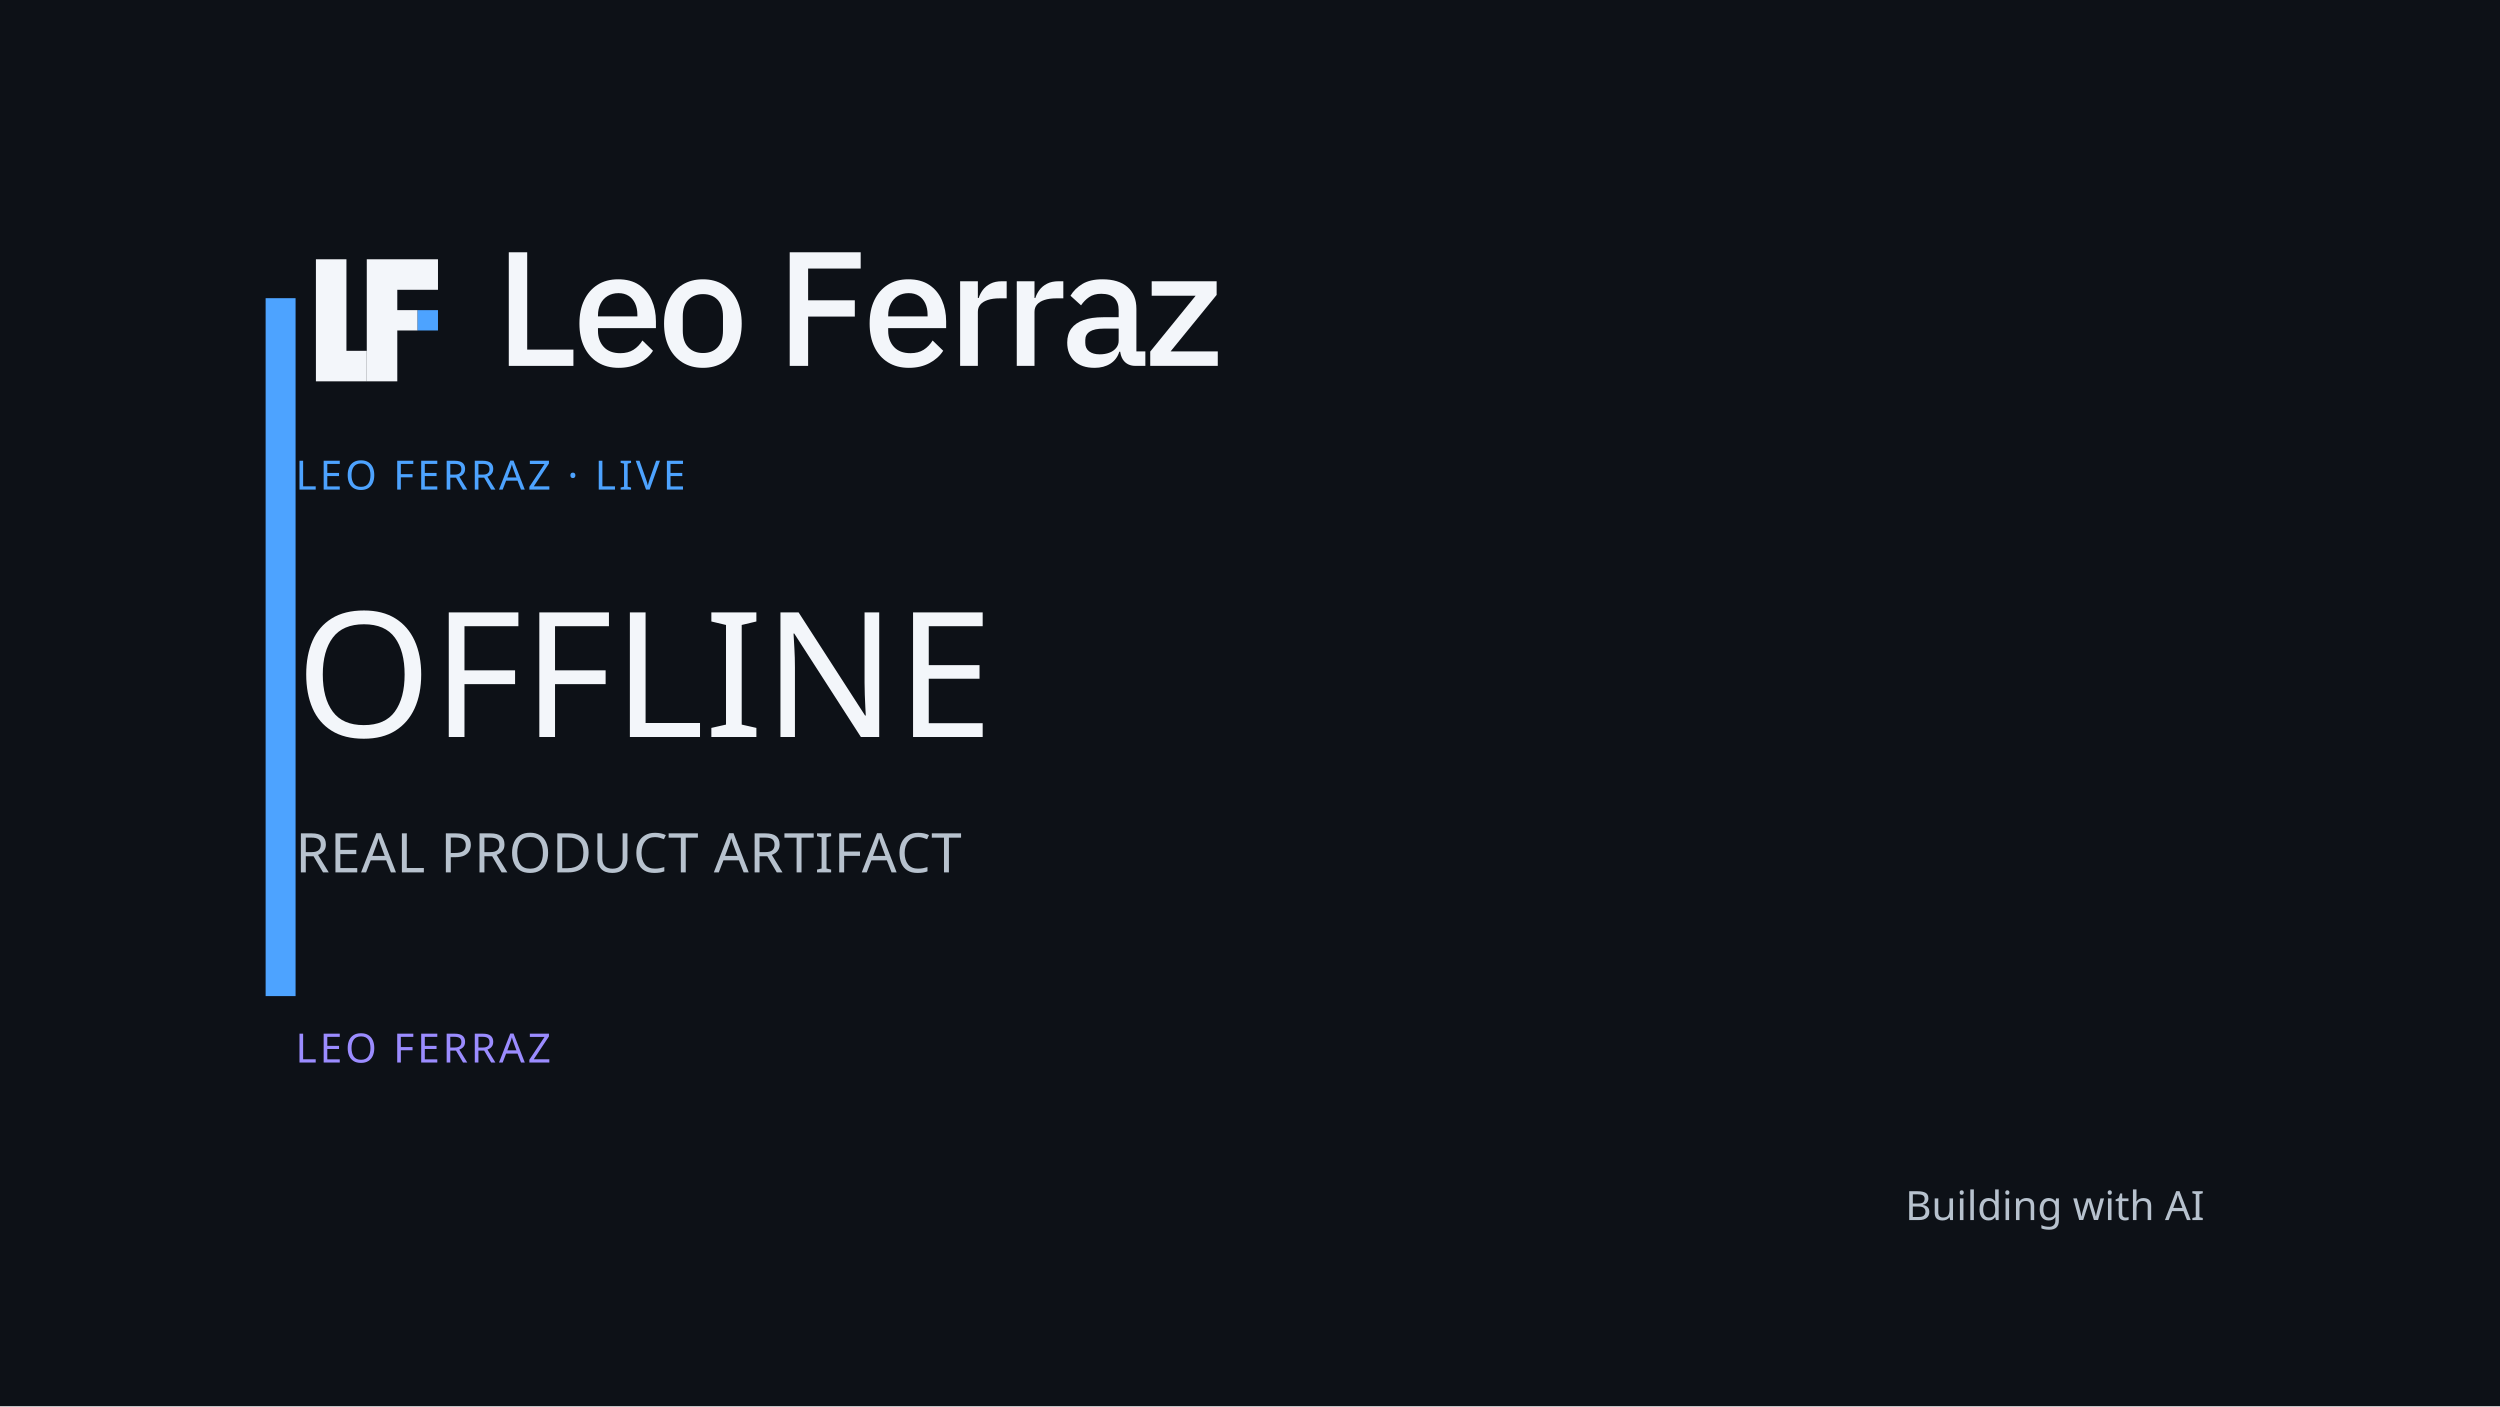
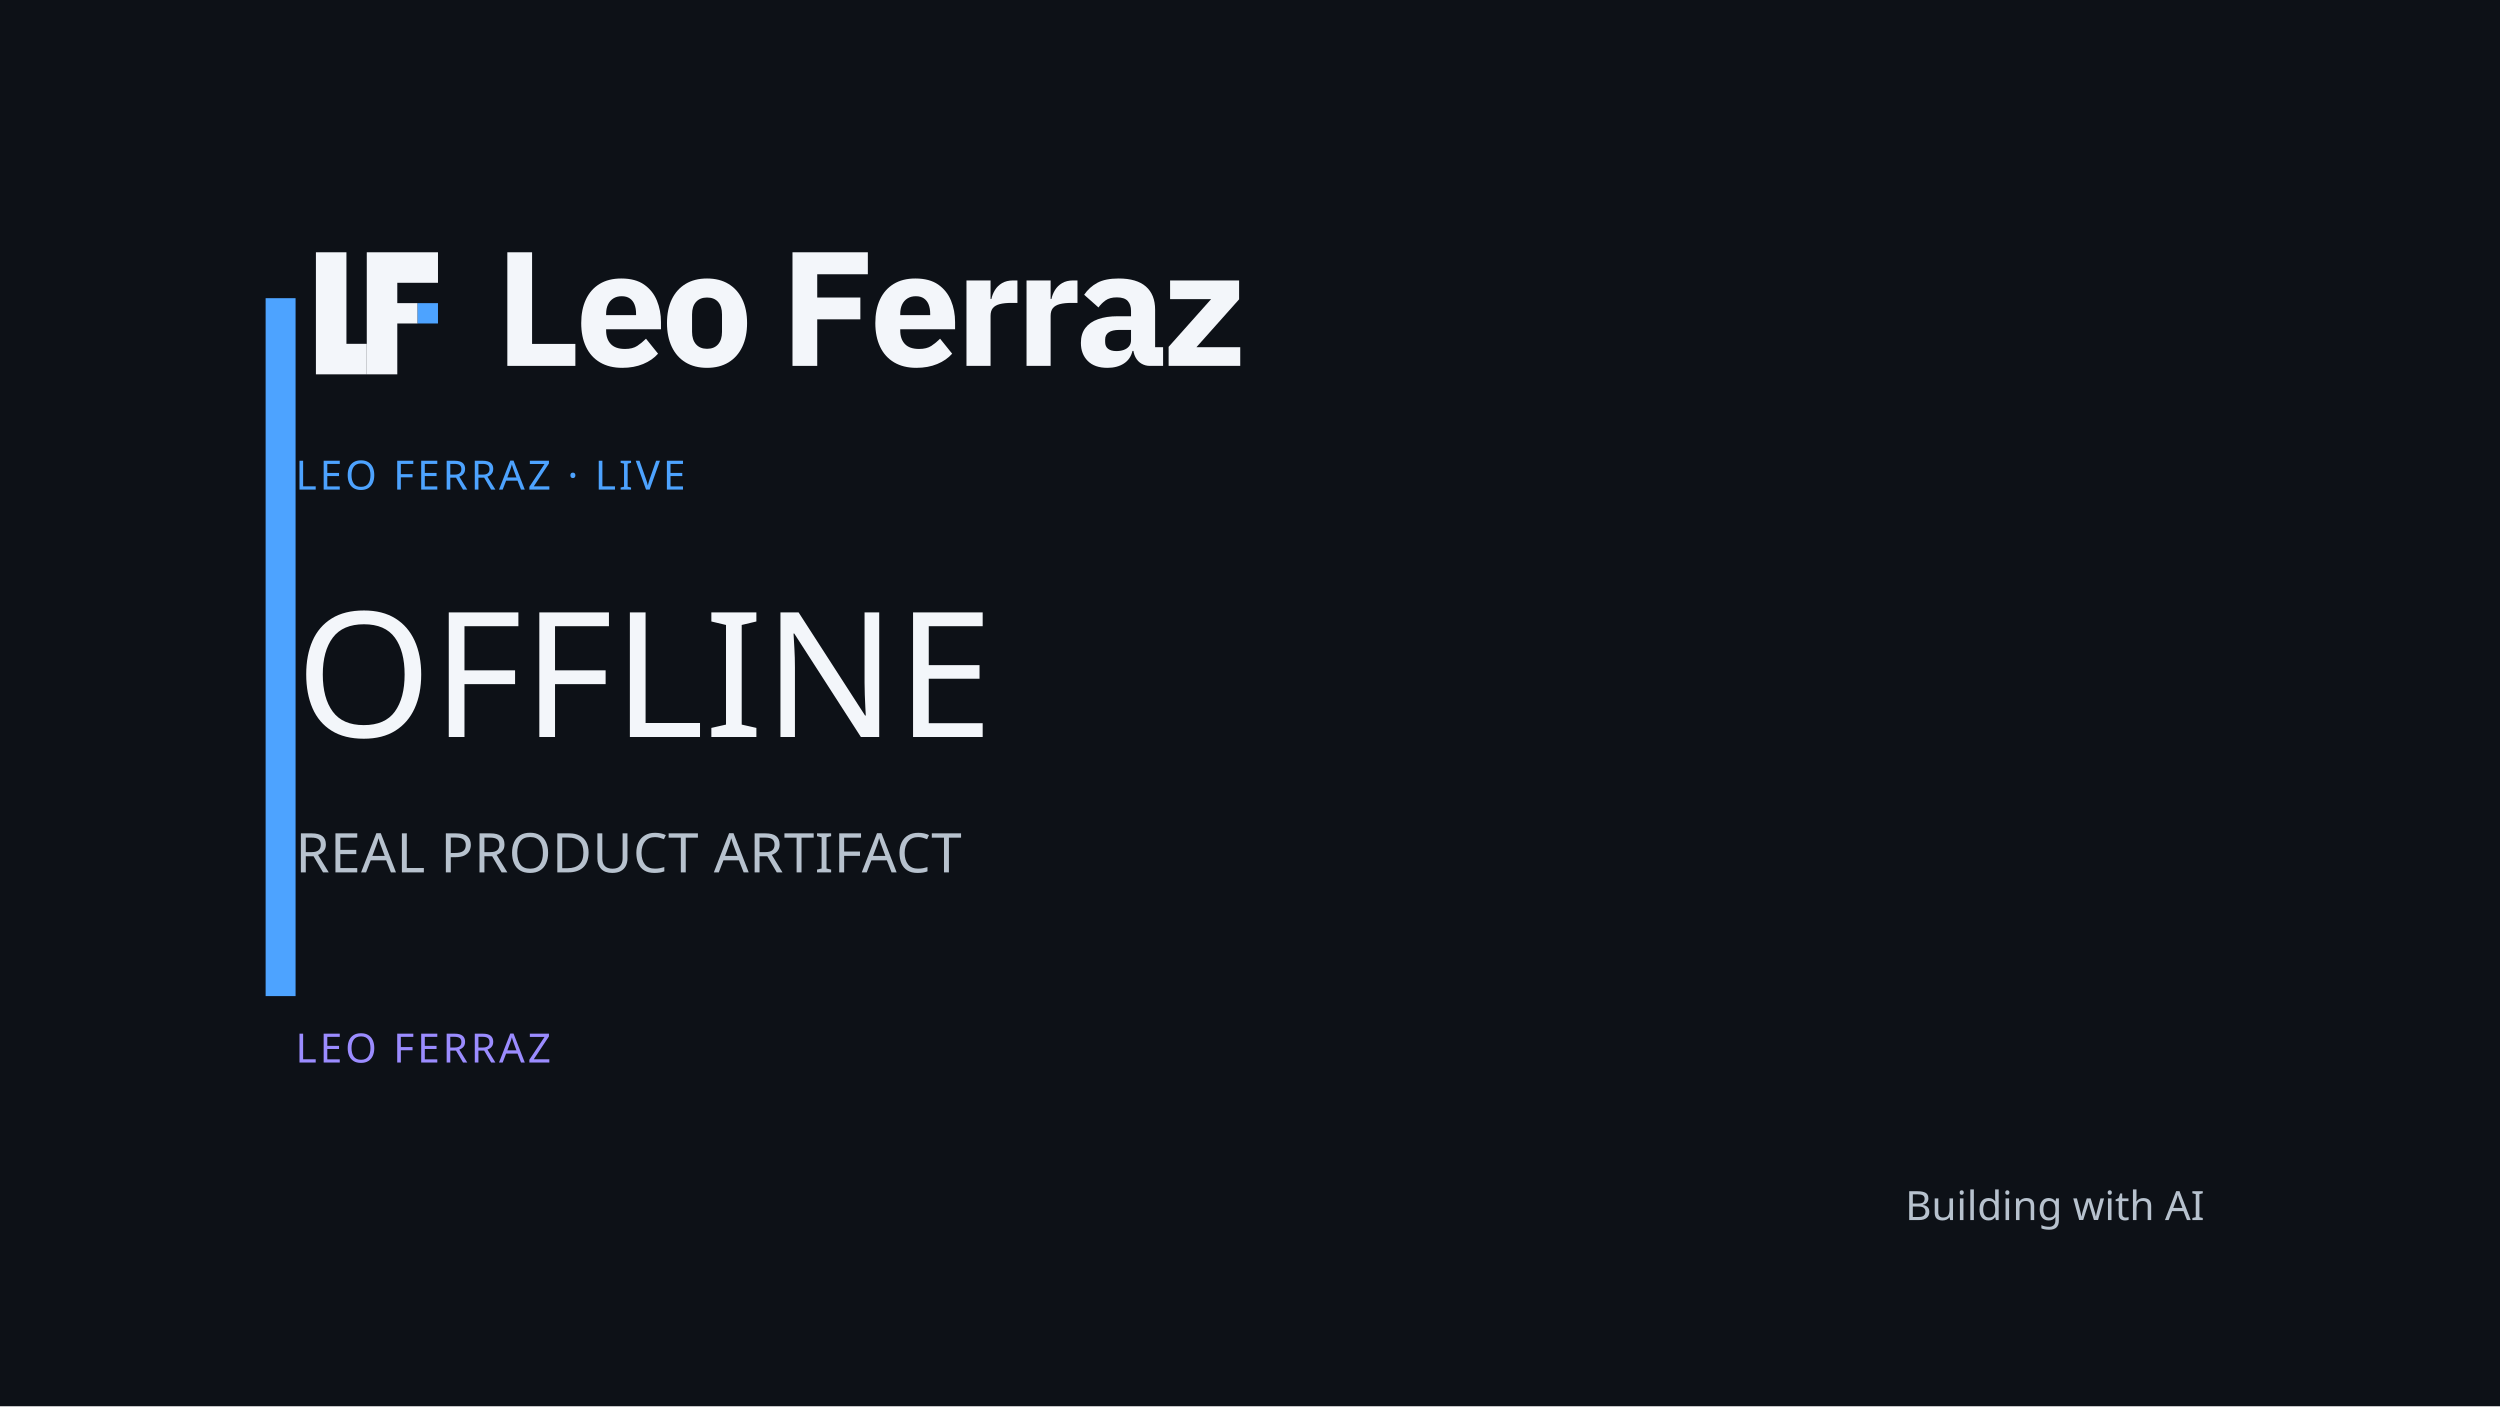
<svg xmlns="http://www.w3.org/2000/svg" viewBox="0 0 1920 1080" width="1920" height="1080" role="img" aria-labelledby="title">
  <rect width="1920" height="1080" fill="#0D1117" />
  <rect x="204" y="229" width="23" height="536" fill="#4DA3FF" />
-   <g data-mark="constructed-lf" transform="translate(227 183.5) scale(1.953)">
+   <g data-mark="constructed-lf" transform="translate(227 178.125) scale(1.953)">
    <path d="M8 8H20V44H28V56H8Z" fill="#F3F6FA" />
    <path d="M28 8H56V20H40V28H48V36H40V56H28Z" fill="#F3F6FA" />
    <rect x="48" y="28" width="8" height="8" fill="#4DA3FF" />
  </g>
-   <path d="M440.38 281L390.75 281L390.75 193.75L404.88 193.75L404.88 268.5L440.38 268.5Z" fill="#F3F6FA" />
-   <path d="M475.13 282.5Q465.88 282.5 459.13 278.31Q452.38 274.13 448.69 266.5Q445 258.88 445 248.5Q445 238.13 448.63 230.56Q452.25 223 458.88 218.75Q465.5 214.5 474.75 214.5Q484.38 214.5 490.81 218.81Q497.25 223.13 500.5 230.5Q503.75 237.88 503.75 246.88L503.75 252L459.25 252L459.25 254.13Q459.25 261.63 463.69 266.44Q468.13 271.25 476.38 271.25Q482.38 271.25 486.5 268.63Q490.63 266 493.38 261.5L501.5 269.38Q497.75 275.25 490.94 278.88Q484.13 282.5 475.13 282.5ZM475 225.13Q470.25 225.13 466.69 227.31Q463.13 229.5 461.19 233.31Q459.25 237.13 459.25 242.13L459.25 243L489.5 243L489.5 241.75Q489.5 236.75 487.75 233Q486 229.25 482.75 227.19Q479.5 225.13 475 225.13Z" fill="#F3F6FA" />
-   <path d="M539.88 282.5Q530.75 282.5 524.06 278.31Q517.38 274.13 513.69 266.5Q510 258.88 510 248.5Q510 238.13 513.69 230.5Q517.38 222.88 524.06 218.69Q530.75 214.5 539.88 214.5Q548.88 214.5 555.56 218.69Q562.25 222.88 565.94 230.5Q569.63 238.13 569.63 248.5Q569.63 258.88 565.94 266.5Q562.25 274.13 555.56 278.31Q548.88 282.5 539.88 282.5ZM539.88 271.13Q546.88 271.13 551.06 266.81Q555.25 262.5 555.25 254L555.25 243Q555.25 234.5 551.06 230.19Q546.88 225.88 539.88 225.88Q533 225.88 528.69 230.19Q524.38 234.5 524.38 243L524.38 254Q524.38 262.5 528.69 266.81Q533 271.13 539.88 271.13Z" fill="#F3F6FA" />
-   <path d="M620.63 281L606.5 281L606.5 193.75L661 193.75L661 206.25L620.63 206.25L620.63 230.63L656.5 230.63L656.5 243.13L620.63 243.13Z" fill="#F3F6FA" />
-   <path d="M698 282.5Q688.75 282.5 682 278.31Q675.25 274.13 671.56 266.5Q667.88 258.88 667.88 248.5Q667.88 238.13 671.5 230.56Q675.13 223 681.75 218.75Q688.38 214.5 697.63 214.5Q707.25 214.5 713.69 218.81Q720.13 223.13 723.38 230.5Q726.63 237.88 726.63 246.88L726.63 252L682.13 252L682.13 254.13Q682.13 261.63 686.56 266.44Q691 271.25 699.25 271.25Q705.25 271.25 709.38 268.63Q713.5 266 716.25 261.5L724.38 269.38Q720.63 275.25 713.81 278.88Q707 282.5 698 282.5ZM697.88 225.13Q693.13 225.13 689.56 227.31Q686 229.5 684.06 233.31Q682.13 237.13 682.13 242.13L682.13 243L712.38 243L712.38 241.75Q712.38 236.75 710.63 233Q708.88 229.25 705.63 227.19Q702.38 225.13 697.88 225.13Z" fill="#F3F6FA" />
-   <path d="M751 281L737.38 281L737.38 216L751 216L751 228.88L751.63 228.88Q752.63 225.63 754.81 222.69Q757 219.75 760.63 217.88Q764.25 216 769.5 216L773.13 216L773.13 229.13L767.75 229.13Q762.38 229.13 758.63 230.38Q754.88 231.63 752.94 233.88Q751 236.13 751 239.5Z" fill="#F3F6FA" />
-   <path d="M794.5 281L780.88 281L780.88 216L794.5 216L794.5 228.88L795.13 228.88Q796.13 225.63 798.31 222.69Q800.5 219.75 804.13 217.88Q807.75 216 813 216L816.63 216L816.63 229.13L811.25 229.13Q805.88 229.13 802.13 230.38Q798.38 231.63 796.44 233.88Q794.5 236.13 794.5 239.5Z" fill="#F3F6FA" />
-   <path d="M879.63 281L872 281Q868.25 281 865.56 279.31Q862.88 277.63 861.5 274.5Q860.13 271.38 860.13 267.13L860.13 266L864 270.13L859.63 270.13Q857.75 276.13 852.75 279.31Q847.75 282.5 840.63 282.5Q830.63 282.5 825.13 277.25Q819.63 272 819.63 263.13Q819.63 256.63 822.81 252.31Q826 248 832.13 245.81Q838.25 243.63 847.38 243.63L859.13 243.63L859.13 238.13Q859.13 232.25 855.88 228.94Q852.63 225.63 845.75 225.63Q840.13 225.63 836.44 228.19Q832.75 230.75 830.25 234.5L822.13 227.13Q825.38 221.63 831.31 218.06Q837.25 214.5 846.63 214.5Q859.13 214.5 865.94 220.44Q872.75 226.38 872.75 237.25L872.75 269.88L879.63 269.88ZM859.13 252.38L847.63 252.38Q840.5 252.38 837 254.63Q833.5 256.88 833.5 261.13L833.5 263.38Q833.5 267.63 836.5 269.88Q839.5 272.13 844.5 272.13Q848.75 272.13 852 270.88Q855.25 269.63 857.19 267.25Q859.13 264.88 859.13 261.75Z" fill="#F3F6FA" />
-   <path d="M935.25 281L883.38 281L883.38 270L918.25 227.13L884.5 227.13L884.5 216L934.38 216L934.38 226.5L899 269.88L935.25 269.88Z" fill="#F3F6FA" />
+   <path d="M441.88 281L389.63 281L389.63 193.75L408.63 193.75L408.63 264.13L441.88 264.13Z" fill="#F3F6FA" />
+   <path d="M477.88 282.5Q467.88 282.5 460.81 278.31Q453.75 274.13 450.06 266.38Q446.38 258.63 446.38 248.13Q446.38 237.75 449.94 230.06Q453.5 222.38 460.38 218.13Q467.25 213.88 477.13 213.88Q488 213.88 494.69 218.56Q501.38 223.25 504.5 230.88Q507.63 238.5 507.63 247.38L507.63 252.88L465.5 252.88L465.5 253.88Q465.5 260.38 469.06 264.19Q472.63 268 480 268Q485.88 268 489.44 265.63Q493 263.25 496.13 260.13L505.38 271.63Q501 276.63 493.94 279.56Q486.88 282.5 477.88 282.5ZM477.5 227.5Q473.75 227.5 471.06 229.19Q468.38 230.88 466.94 233.88Q465.5 236.88 465.5 241L465.5 242L488.5 242L488.5 240.88Q488.5 236.88 487.31 233.88Q486.13 230.88 483.69 229.19Q481.25 227.5 477.5 227.5Z" fill="#F3F6FA" />
+   <path d="M543 282.5Q533.38 282.5 526.5 278.31Q519.63 274.13 515.94 266.38Q512.25 258.63 512.25 248.13Q512.25 237.5 515.94 229.88Q519.63 222.25 526.5 218.06Q533.38 213.88 543 213.88Q552.63 213.88 559.5 218.06Q566.38 222.25 570.06 229.88Q573.75 237.5 573.75 248.13Q573.75 258.63 570.06 266.38Q566.38 274.13 559.5 278.31Q552.63 282.5 543 282.5ZM543 267.88Q548.5 267.88 551.5 264.44Q554.5 261 554.5 254.88L554.5 241.5Q554.5 235.25 551.5 231.88Q548.5 228.5 543 228.5Q537.63 228.5 534.56 231.88Q531.5 235.25 531.5 241.5L531.5 254.88Q531.5 261 534.56 264.44Q537.63 267.88 543 267.88Z" fill="#F3F6FA" />
+   <path d="M627.63 281L608.63 281L608.63 193.75L666.5 193.75L666.5 210.63L627.63 210.63L627.63 228.5L660.75 228.5L660.75 245.25L627.63 245.25Z" fill="#F3F6FA" />
+   <path d="M703.75 282.5Q693.75 282.5 686.69 278.31Q679.63 274.13 675.94 266.38Q672.25 258.63 672.25 248.13Q672.25 237.75 675.81 230.06Q679.38 222.38 686.25 218.13Q693.13 213.88 703 213.88Q713.88 213.88 720.56 218.56Q727.25 223.25 730.38 230.88Q733.5 238.5 733.5 247.38L733.5 252.88L691.38 252.88L691.38 253.88Q691.38 260.38 694.94 264.19Q698.5 268 705.88 268Q711.75 268 715.31 265.63Q718.88 263.25 722 260.13L731.25 271.63Q726.88 276.63 719.81 279.56Q712.75 282.5 703.75 282.5ZM703.38 227.5Q699.63 227.5 696.94 229.19Q694.25 230.88 692.81 233.88Q691.38 236.88 691.38 241L691.38 242L714.38 242L714.38 240.88Q714.38 236.88 713.19 233.88Q712 230.88 709.56 229.19Q707.13 227.5 703.38 227.5Z" fill="#F3F6FA" />
+   <path d="M760.75 281L742.25 281L742.25 215.38L760.75 215.38L760.75 229.63L761.38 229.63Q762.13 226 764.13 222.75Q766.13 219.5 769.56 217.44Q773 215.38 778.13 215.38L781.38 215.38L781.38 232.63L776.75 232.63Q771.38 232.63 767.81 233.56Q764.25 234.5 762.5 236.63Q760.75 238.75 760.75 242.63Z" fill="#F3F6FA" />
+   <path d="M806.88 281L788.38 281L788.38 215.38L806.88 215.38L806.88 229.63L807.5 229.63Q808.25 226 810.25 222.75Q812.25 219.5 815.69 217.44Q819.13 215.38 824.25 215.38L827.5 215.38L827.5 232.63L822.88 232.63Q817.5 232.63 813.94 233.56Q810.38 234.5 808.63 236.63Q806.88 238.75 806.88 242.63Z" fill="#F3F6FA" />
+   <path d="M893.25 281L883 281Q879.63 281 876.69 279.31Q873.75 277.63 872 274.31Q870.25 271 870.25 266.38L870.25 264.75L874.25 269.5L869.75 269.5Q868.25 275.88 863.13 279.19Q858 282.5 850.5 282.5Q840.63 282.5 835.38 277.19Q830.13 271.88 830.13 263.38Q830.13 256.38 833.56 251.88Q837 247.38 843.31 245.13Q849.63 242.88 858.25 242.88L868.63 242.88L868.63 238.75Q868.63 234 866.13 231.19Q863.63 228.38 857.75 228.38Q852.25 228.38 849 230.75Q845.75 233.13 843.63 236.13L832.63 226.38Q836.63 220.5 842.75 217.19Q848.88 213.88 859.13 213.88Q873 213.88 880.06 220.06Q887.13 226.25 887.13 237.88L887.13 266.63L893.25 266.63ZM868.63 253.38L859.63 253.38Q854.25 253.38 851.5 255.25Q848.75 257.13 848.75 260.75L848.75 262.63Q848.75 266.13 851 267.88Q853.25 269.63 857.38 269.63Q860.5 269.63 863 268.75Q865.5 267.88 867.06 266Q868.63 264.13 868.63 261.13Z" fill="#F3F6FA" />
+   <path d="M952.5 281L897.5 281L897.5 266.38L930.13 229.75L898.63 229.75L898.63 215.38L951.63 215.38L951.63 229.88L918.88 266.63L952.5 266.63Z" fill="#F3F6FA" />
  <text x="227" y="376" fill="#4DA3FF" font-family="IBM Plex Mono" font-size="31px" font-weight="500" text-anchor="start" letter-spacing="0.075em">LEO FERRAZ · LIVE</text>
  <text x="227" y="566" fill="#F3F6FA" font-family="IBM Plex Sans" font-size="134px" font-weight="500" text-anchor="start" letter-spacing="0em">OFFLINE</text>
  <text x="227" y="670" fill="#B7C2CE" font-family="IBM Plex Mono" font-size="42px" font-weight="500" text-anchor="start" letter-spacing="0.01em">REAL PRODUCT ARTIFACT</text>
  <text x="227" y="816" fill="#9B8CFF" font-family="IBM Plex Mono" font-size="31px" font-weight="500" text-anchor="start" letter-spacing="0.075em">LEO FERRAZ</text>
  <text x="1693" y="937" fill="#B7C2CE" font-family="IBM Plex Mono" font-size="31px" font-weight="500" text-anchor="end" letter-spacing="0em">Building with AI</text>
</svg>
